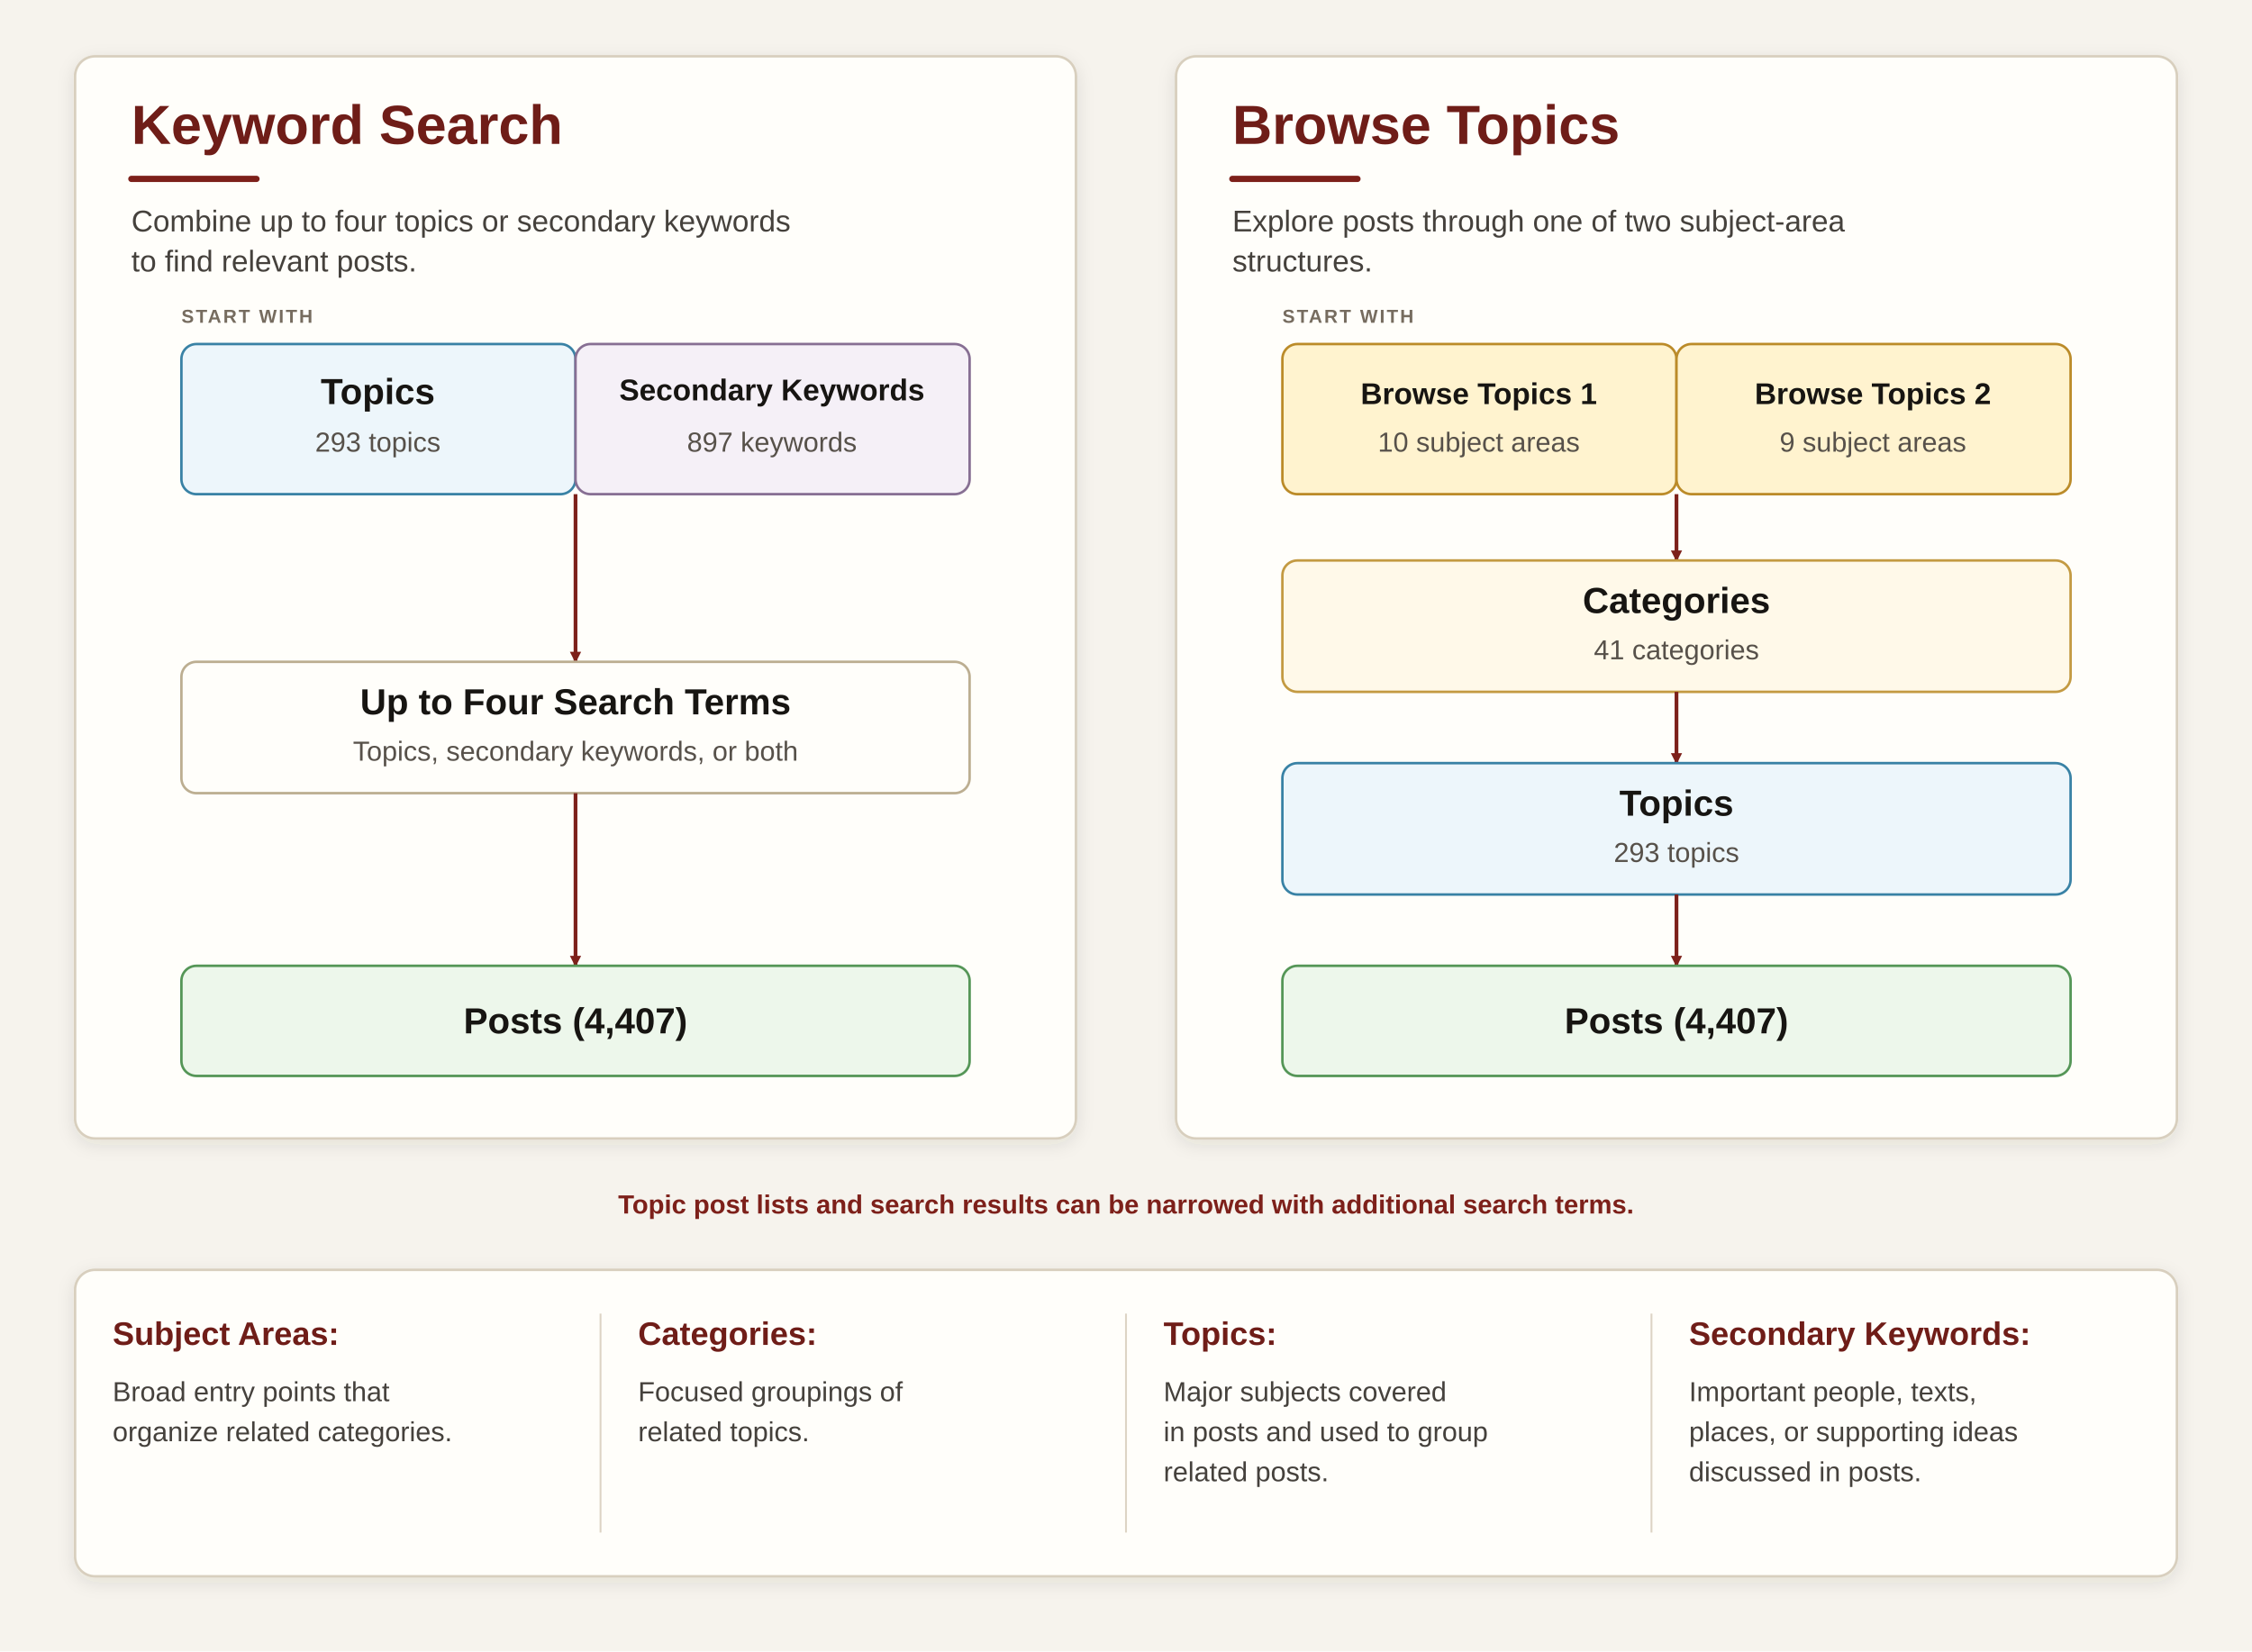
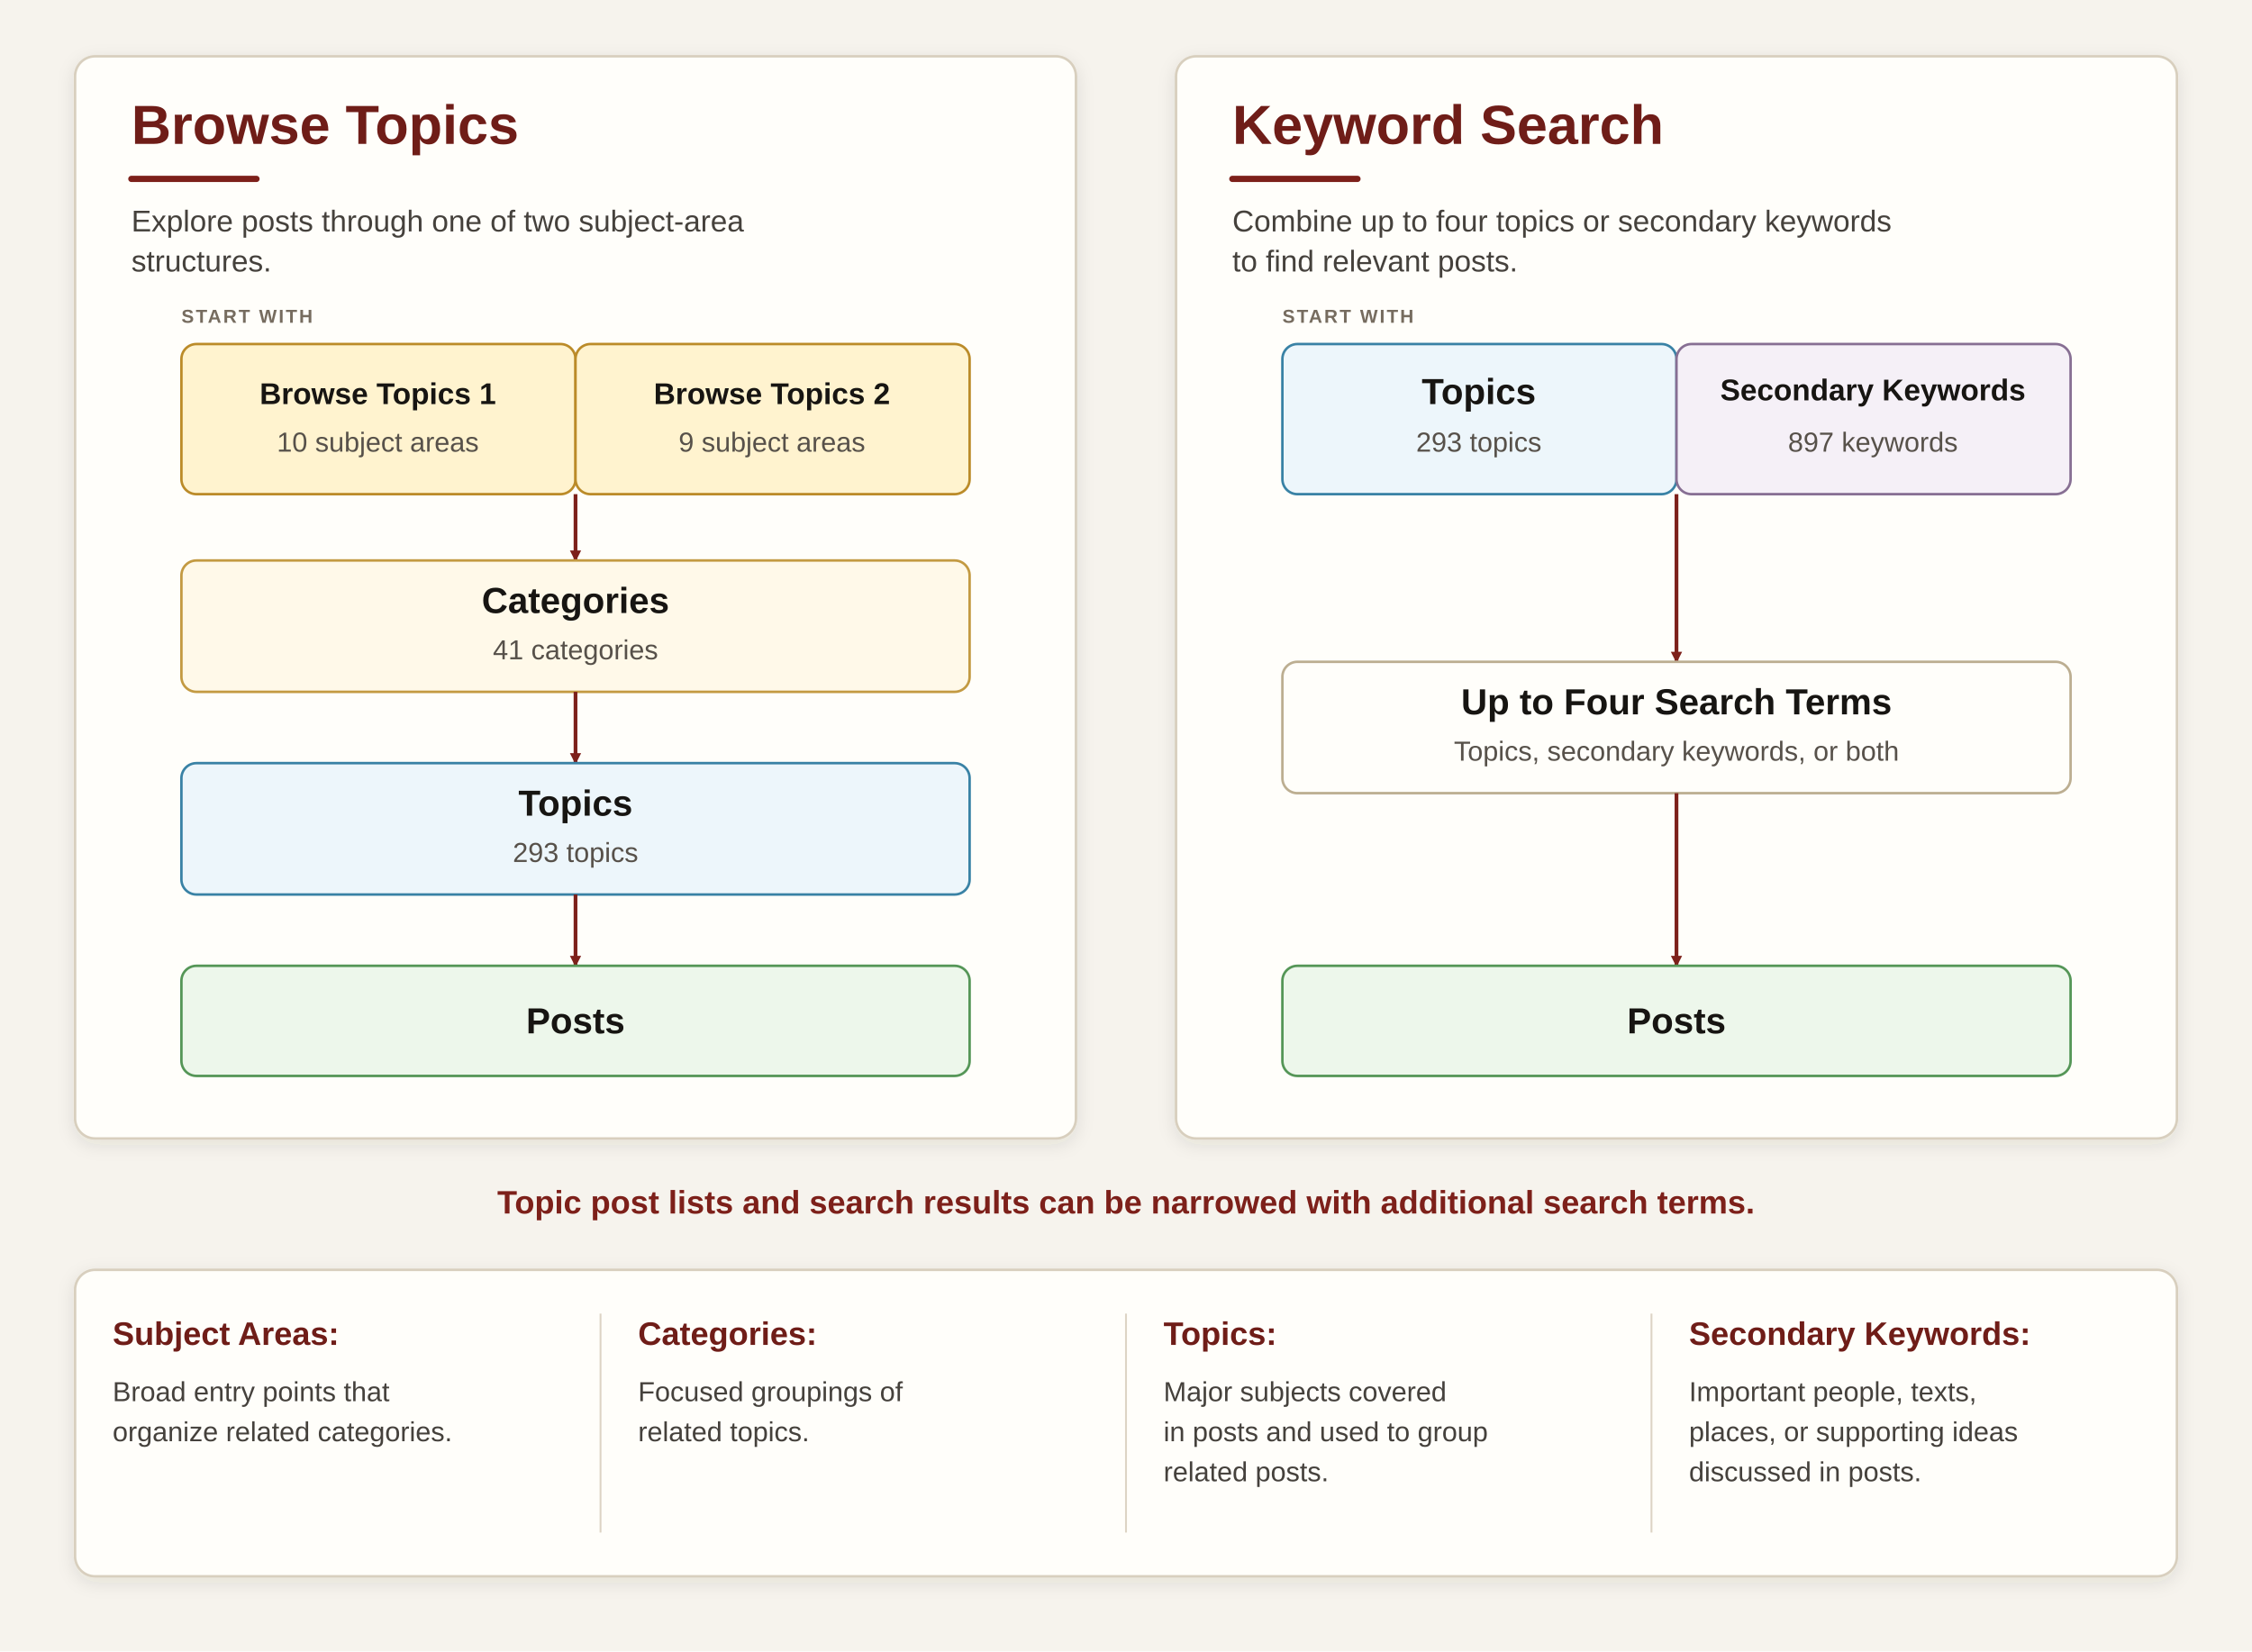
<svg xmlns="http://www.w3.org/2000/svg" width="1800" height="1320" viewBox="0 0 1800 1320" role="img" aria-labelledby="title description">
  <defs>
    <filter id="shadow" x="-10%" y="-10%" width="120%" height="130%">
      <feDropShadow dx="0" dy="4" stdDeviation="7" flood-color="#392d20" flood-opacity="0.10" />
    </filter>
    <marker id="arrow" markerWidth="9" markerHeight="9" refX="8" refY="4.5" orient="auto" markerUnits="userSpaceOnUse">
      <path d="M0,0 L9,4.5 L0,9 z" fill="#7d201a" />
    </marker>
    <style>
      .page { fill: #f6f3ed; }
      .panel { fill: #fffefa; stroke: #d8cfbe; stroke-width: 2; filter: url(#shadow); }
      .box { stroke-width: 2; }
      .process { fill: #fffefa; stroke: #bcae91; }
      .topic { fill: #edf6fb; stroke: #3982a5; }
      .keyword { fill: #f5f0f7; stroke: #876f93; }
      .subject { fill: #fff3cf; stroke: #bb8b29; }
      .category { fill: #fff9e9; stroke: #c39a42; }
      .post { fill: #edf7eb; stroke: #559657; }
      .heading { font: 700 44px Arial, Helvetica, sans-serif; fill: #6f1d18; }
      .subheading { font: 400 24px Arial, Helvetica, sans-serif; fill: #45413c; }
      .stage { font: 700 15px Arial, Helvetica, sans-serif; letter-spacing: 1.5px; fill: #766c5f; }
      .label { font: 700 29px Arial, Helvetica, sans-serif; fill: #171512; }
      .label-small { font: 700 24px Arial, Helvetica, sans-serif; fill: #171512; }
      .count { font: 400 22px Arial, Helvetica, sans-serif; fill: #57514a; }
-       .note { font: 600 21px Arial, Helvetica, sans-serif; fill: #7d201a; }
+       .note { font: 600 26px Arial, Helvetica, sans-serif; fill: #7d201a; }
      .definition-title { font: 700 26px Arial, Helvetica, sans-serif; fill: #6f1d18; }
      .definition { font: 400 22px Arial, Helvetica, sans-serif; fill: #45413c; }
      .arrow { fill: none; stroke: #7d201a; stroke-width: 3; marker-end: url(#arrow); }
      .accent { stroke: #7d201a; stroke-width: 5; stroke-linecap: round; }
      .divider { stroke: #ddd4c4; stroke-width: 1.5; }
    </style>
  </defs>
  <rect class="page" width="100%" height="100%" />
  <rect class="panel" x="60" y="45" width="800" height="865" rx="16" />
  <rect class="panel" x="940" y="45" width="800" height="865" rx="16" />
-   <text class="heading" x="105" y="115">Keyword Search</text>
+   <text class="heading" x="105" y="115">Browse Topics</text>
  <line class="accent" x1="105" y1="143" x2="205" y2="143" />
-   <text class="subheading" x="105" y="185">Combine up to four topics or secondary keywords</text>
-   <text class="subheading" x="105" y="217">to find relevant posts.</text>
-   <text class="heading" x="985" y="115">Browse Topics</text>
+   <text class="subheading" x="105" y="185">Explore posts through one of two subject-area</text>
+   <text class="subheading" x="105" y="217">structures.</text>
+   <text class="heading" x="985" y="115">Keyword Search</text>
  <line class="accent" x1="985" y1="143" x2="1085" y2="143" />
-   <text class="subheading" x="985" y="185">Explore posts through one of two subject-area</text>
-   <text class="subheading" x="985" y="217">structures.</text>
+   <text class="subheading" x="985" y="185">Combine up to four topics or secondary keywords</text>
+   <text class="subheading" x="985" y="217">to find relevant posts.</text>
  <text class="stage" x="145" y="258">START WITH</text>
  <text class="stage" x="1025" y="258">START WITH</text>
-   <rect class="box topic" x="145" y="275" width="315" height="120" rx="12" />
-   <rect class="box keyword" x="460" y="275" width="315" height="120" rx="12" />
-   <text class="label" x="302" y="323" text-anchor="middle">Topics</text>
-   <text class="count" x="302" y="361" text-anchor="middle">293 topics</text>
-   <text class="label-small" x="617" y="320" text-anchor="middle">Secondary Keywords</text>
-   <text class="count" x="617" y="361" text-anchor="middle">897 keywords</text>
-   <rect class="box subject" x="1025" y="275" width="315" height="120" rx="12" />
-   <rect class="box subject" x="1340" y="275" width="315" height="120" rx="12" />
-   <text class="label-small" x="1182" y="323" text-anchor="middle">Browse Topics 1</text>
-   <text class="count" x="1182" y="361" text-anchor="middle">10 subject areas</text>
-   <text class="label-small" x="1497" y="323" text-anchor="middle">Browse Topics 2</text>
-   <text class="count" x="1497" y="361" text-anchor="middle">9 subject areas</text>
-   <path class="arrow" d="M460 395 L460 529" />
-   <path class="arrow" d="M1340 395 L1340 448" />
-   <rect class="box process" x="145" y="529" width="630" height="105" rx="12" />
-   <text class="label" x="460" y="571" text-anchor="middle">Up to Four Search Terms</text>
-   <text class="count" x="460" y="608" text-anchor="middle">Topics, secondary keywords, or both</text>
-   <rect class="box category" x="1025" y="448" width="630" height="105" rx="12" />
-   <text class="label" x="1340" y="490" text-anchor="middle">Categories</text>
-   <text class="count" x="1340" y="527" text-anchor="middle">41 categories</text>
-   <path class="arrow" d="M1340 553 L1340 610" />
-   <rect class="box topic" x="1025" y="610" width="630" height="105" rx="12" />
-   <text class="label" x="1340" y="652" text-anchor="middle">Topics</text>
-   <text class="count" x="1340" y="689" text-anchor="middle">293 topics</text>
-   <path class="arrow" d="M460 634 L460 772" />
-   <path class="arrow" d="M1340 715 L1340 772" />
+   <rect class="box subject" x="145" y="275" width="315" height="120" rx="12" />
+   <rect class="box subject" x="460" y="275" width="315" height="120" rx="12" />
+   <text class="label-small" x="302" y="323" text-anchor="middle">Browse Topics 1</text>
+   <text class="count" x="302" y="361" text-anchor="middle">10 subject areas</text>
+   <text class="label-small" x="617" y="323" text-anchor="middle">Browse Topics 2</text>
+   <text class="count" x="617" y="361" text-anchor="middle">9 subject areas</text>
+   <rect class="box topic" x="1025" y="275" width="315" height="120" rx="12" />
+   <rect class="box keyword" x="1340" y="275" width="315" height="120" rx="12" />
+   <text class="label" x="1182" y="323" text-anchor="middle">Topics</text>
+   <text class="count" x="1182" y="361" text-anchor="middle">293 topics</text>
+   <text class="label-small" x="1497" y="320" text-anchor="middle">Secondary Keywords</text>
+   <text class="count" x="1497" y="361" text-anchor="middle">897 keywords</text>
+   <path class="arrow" d="M460 395 L460 448" />
+   <path class="arrow" d="M1340 395 L1340 529" />
+   <rect class="box category" x="145" y="448" width="630" height="105" rx="12" />
+   <text class="label" x="460" y="490" text-anchor="middle">Categories</text>
+   <text class="count" x="460" y="527" text-anchor="middle">41 categories</text>
+   <rect class="box process" x="1025" y="529" width="630" height="105" rx="12" />
+   <text class="label" x="1340" y="571" text-anchor="middle">Up to Four Search Terms</text>
+   <text class="count" x="1340" y="608" text-anchor="middle">Topics, secondary keywords, or both</text>
+   <path class="arrow" d="M460 553 L460 610" />
+   <rect class="box topic" x="145" y="610" width="630" height="105" rx="12" />
+   <text class="label" x="460" y="652" text-anchor="middle">Topics</text>
+   <text class="count" x="460" y="689" text-anchor="middle">293 topics</text>
+   <path class="arrow" d="M460 715 L460 772" />
+   <path class="arrow" d="M1340 634 L1340 772" />
  <rect class="box post" x="145" y="772" width="630" height="88" rx="12" />
  <rect class="box post" x="1025" y="772" width="630" height="88" rx="12" />
-   <text class="label" x="460" y="826" text-anchor="middle">Posts (4,407)</text>
-   <text class="label" x="1340" y="826" text-anchor="middle">Posts (4,407)</text>
+   <text class="label" x="460" y="826" text-anchor="middle">Posts</text>
+   <text class="label" x="1340" y="826" text-anchor="middle">Posts</text>
  <text class="note" x="900" y="970" text-anchor="middle">Topic post lists and search results can be narrowed with additional search terms.</text>
  <rect class="panel" x="60" y="1015" width="1680" height="245" rx="16" />
  <line class="divider" x1="480" y1="1050" x2="480" y2="1225" />
  <line class="divider" x1="900" y1="1050" x2="900" y2="1225" />
  <line class="divider" x1="1320" y1="1050" x2="1320" y2="1225" />
  <text class="definition-title" x="90" y="1075">Subject Areas:</text>
  <text class="definition" x="90" y="1120">Broad entry points that</text>
  <text class="definition" x="90" y="1152">organize related categories.</text>
  <text class="definition-title" x="510" y="1075">Categories:</text>
  <text class="definition" x="510" y="1120">Focused groupings of</text>
  <text class="definition" x="510" y="1152">related topics.</text>
  <text class="definition-title" x="930" y="1075">Topics:</text>
  <text class="definition" x="930" y="1120">Major subjects covered</text>
  <text class="definition" x="930" y="1152">in posts and used to group</text>
  <text class="definition" x="930" y="1184">related posts.</text>
  <text class="definition-title" x="1350" y="1075">Secondary Keywords:</text>
  <text class="definition" x="1350" y="1120">Important people, texts,</text>
  <text class="definition" x="1350" y="1152">places, or supporting ideas</text>
  <text class="definition" x="1350" y="1184">discussed in posts.</text>
</svg>
